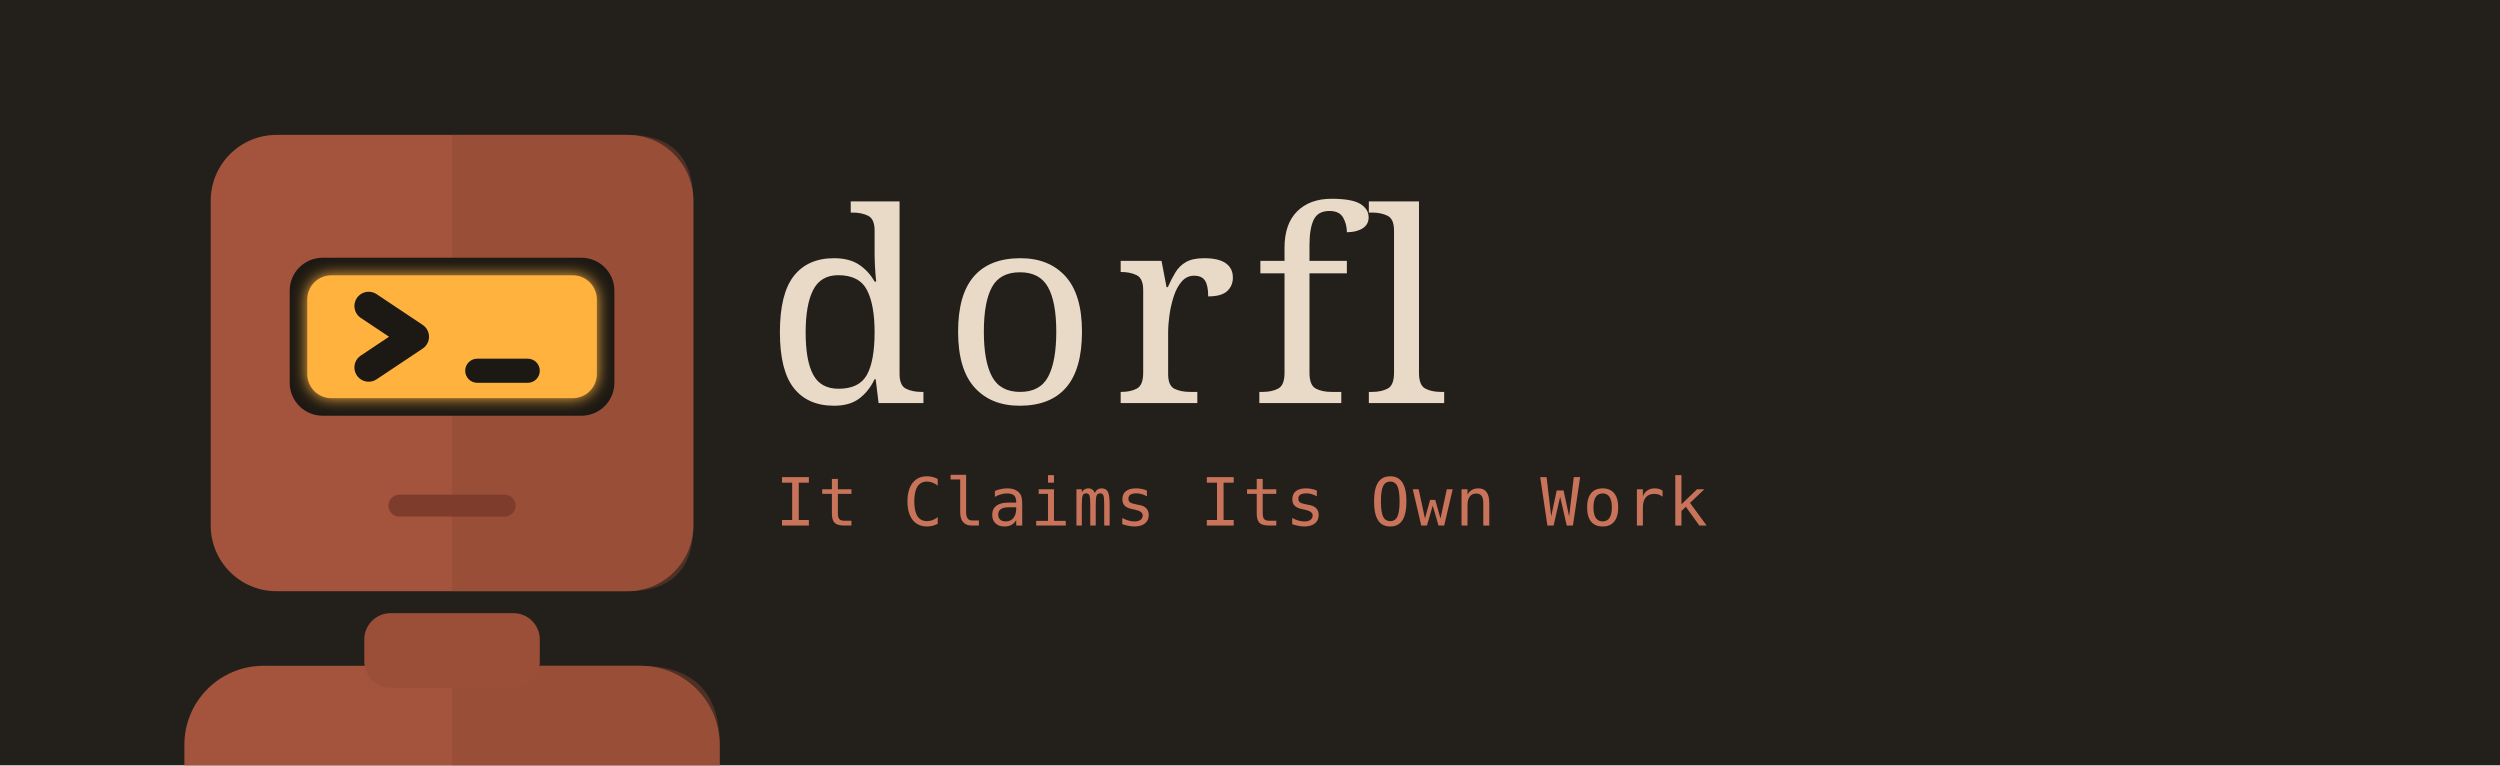
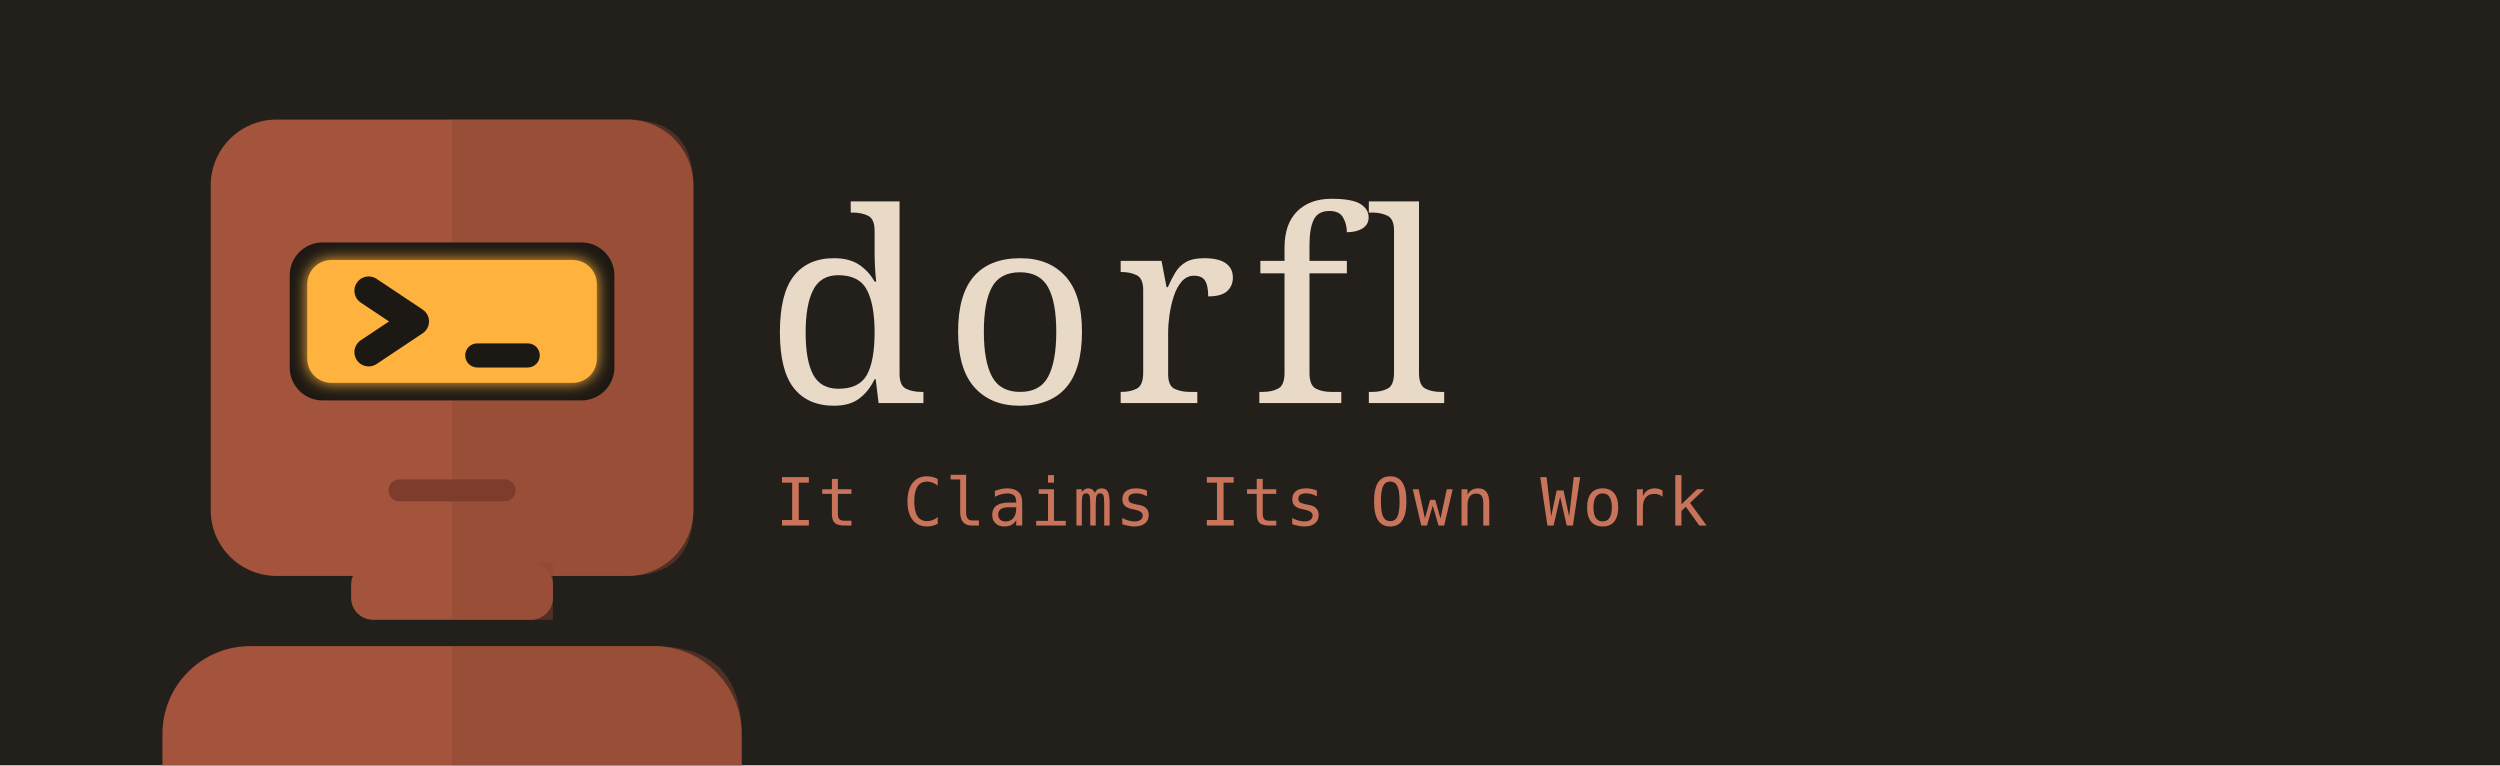
<svg xmlns="http://www.w3.org/2000/svg" width="980" height="300" viewBox="0 0 980 300">
  <defs>
    <filter id="lb9" x="-50%" y="-50%" width="200%" height="200%">
      <feGaussianBlur stdDeviation="3.5" result="b" />
      <feMerge>
        <feMergeNode in="b" />
        <feMergeNode in="SourceGraphic" />
      </feMerge>
    </filter>
    <clipPath id="band9b">
      <rect x="0" y="0" width="980" height="300" />
    </clipPath>
  </defs>
  <rect x="0" y="0" width="980" height="300" fill="#23201C" />
  <g clip-path="url(#band9b)">
-     <g transform="translate(74,46) scale(0.86)">
-       <rect x="-2" y="250" width="244" height="200" rx="36" fill="#A4543C" />
-       <path d="M120 250 H206 Q242 250 242 286 V450 H120 Z" fill="#8A4632" opacity="0.42" />
-       <line x1="-2" y1="312" x2="242" y2="312" stroke="#7E3D2C" stroke-width="5" opacity="0.45" />
-       <rect x="80" y="226" width="80" height="34" rx="12" fill="#9B4E38" />
+     <g transform="translate(74,40) scale(0.86)">
+       <rect x="-12" y="248" width="264" height="210" rx="40" fill="#A4543C" />
+       <path d="M120 248 H212 Q252 248 252 288 V458 H120 Z" fill="#8A4632" opacity="0.42" />
+       <line x1="-12" y1="318" x2="252" y2="318" stroke="#7E3D2C" stroke-width="5" opacity="0.45" />
      <rect x="10" y="8" width="220" height="208" rx="30" fill="#A4543C" />
      <path d="M120 8 H200 Q230 8 230 38 V186 Q230 216 200 216 H120 Z" fill="#8A4632" opacity="0.42" />
+       <rect x="74" y="210" width="92" height="26" rx="10" fill="#A4543C" />
+       <path d="M120 210 H166 V236 H120 Z" fill="#8A4632" opacity="0.42" />
      <rect x="46" y="64" width="148" height="72" rx="15" fill="#1C1813" />
      <rect x="54" y="72" width="132" height="56" rx="11" fill="#FFB23E" filter="url(#lb9)" />
      <path d="M82 86 l21 14 l-21 14" fill="none" stroke="#1C1813" stroke-width="13" stroke-linecap="round" stroke-linejoin="round" />
      <rect x="126" y="110" width="34" height="11" rx="5.5" fill="#1C1813" />
      <rect x="91" y="172" width="58" height="10" rx="5" fill="#7E3D2C" />
    </g>
  </g>
  <text x="300" y="158" font-family="Georgia, serif" font-size="104" letter-spacing="6" fill="#E9D9C7">dorfl</text>
  <text x="304" y="206" font-family="Menlo, monospace" font-size="26" letter-spacing="1" fill="#C9745A">It Claims Its Own Work</text>
</svg>
